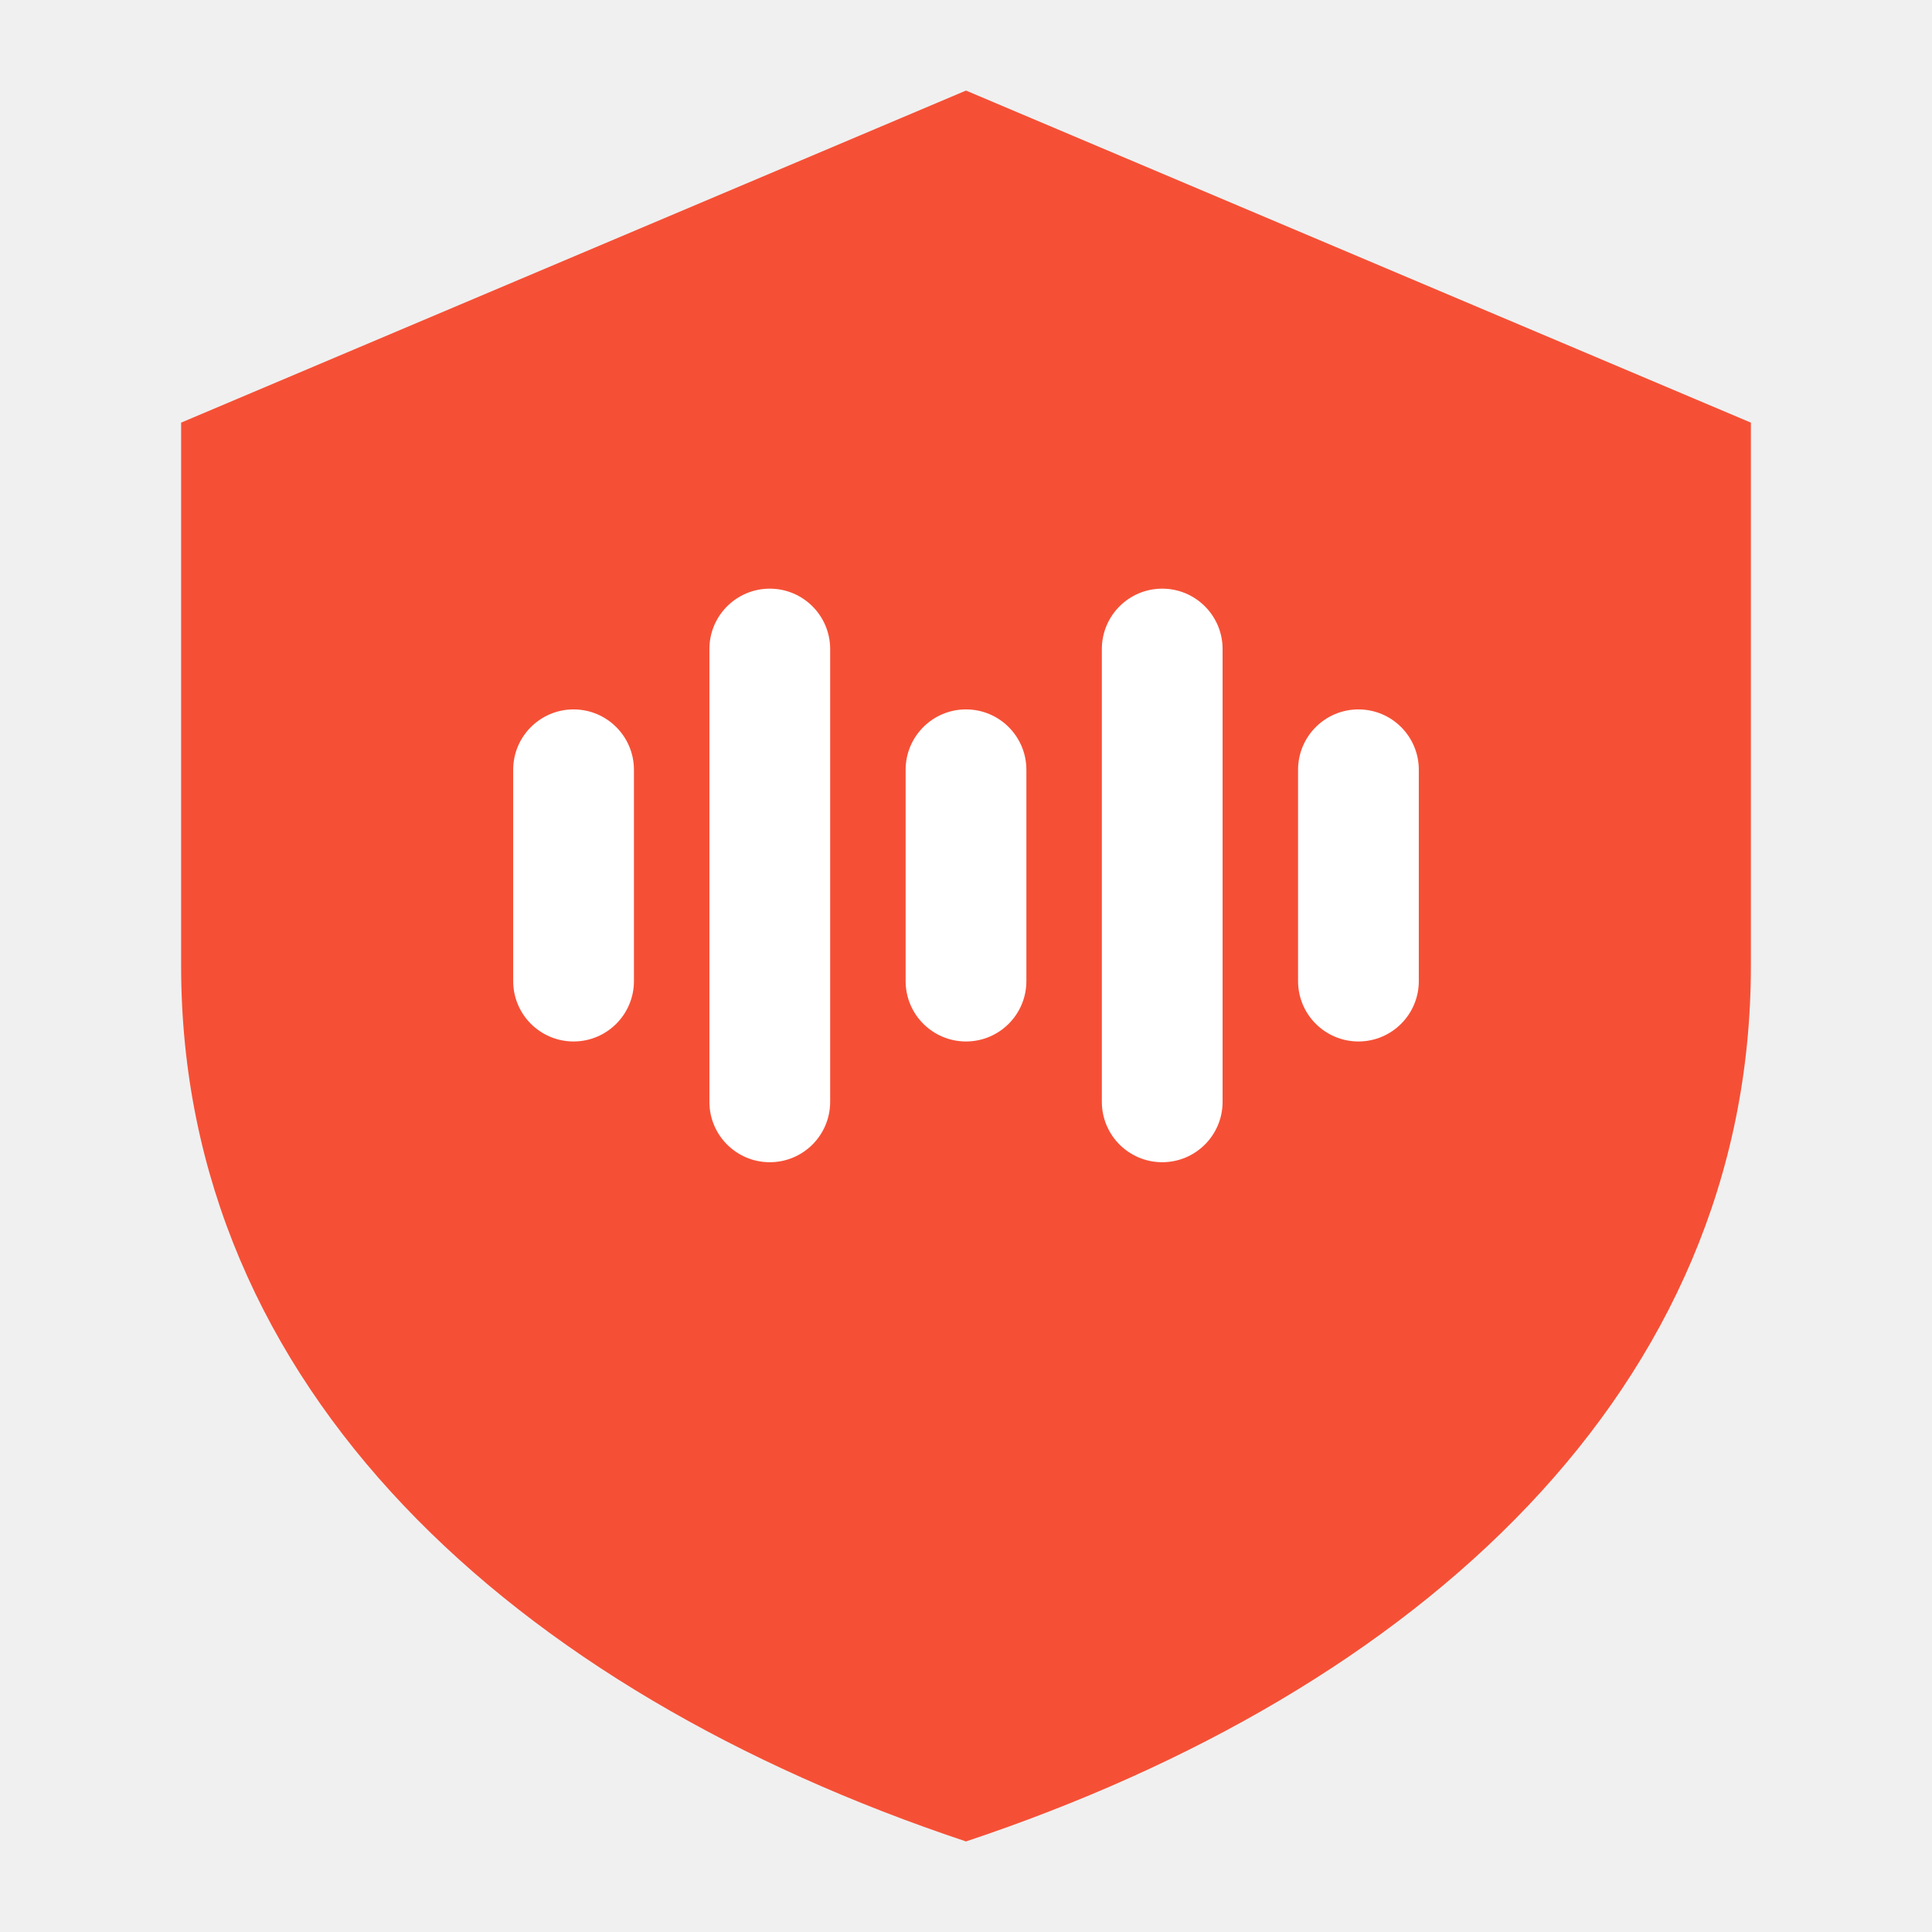
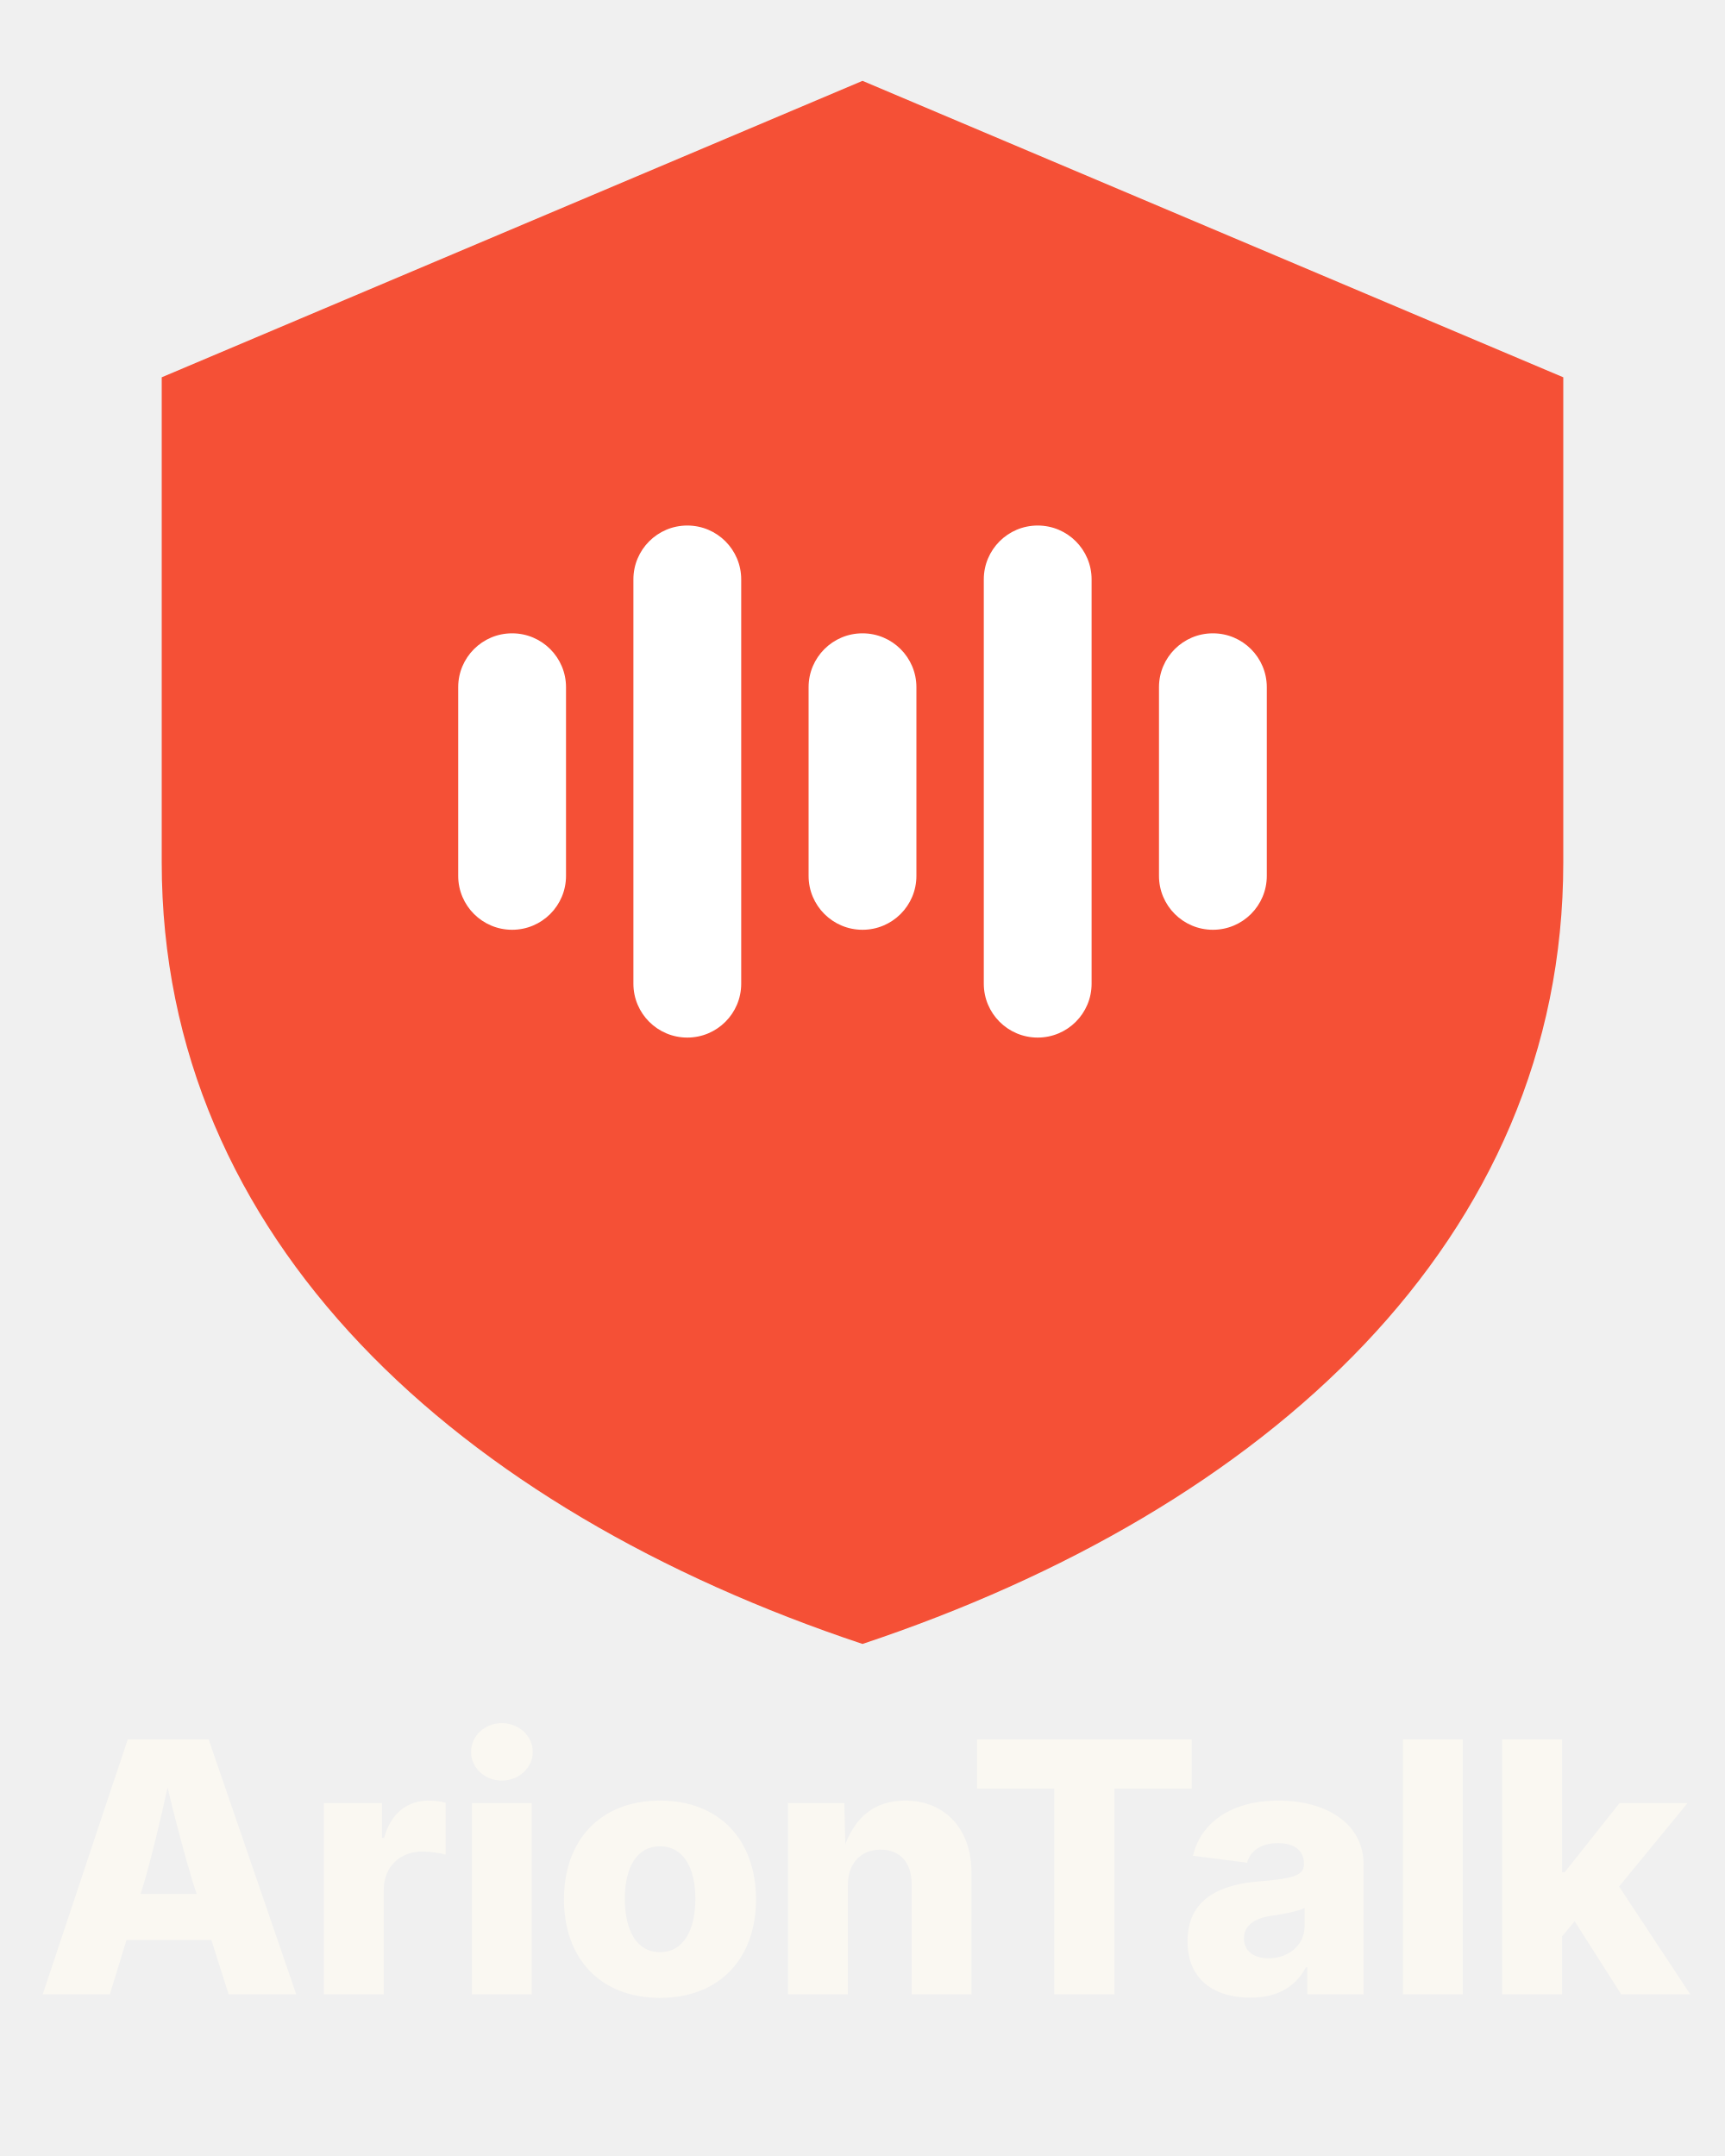
- <svg xmlns="http://www.w3.org/2000/svg" viewBox="0 0 128 128" width="128" height="128">
+ <svg xmlns="http://www.w3.org/2000/svg" viewBox="0 0 128 160" width="128" height="160">
  <path d="M64 6L12 28v36c0 28 22 48 52 58c30-10 52-30 52-58V28z" fill="#F55036" />
  <rect x="34" y="47" width="8" height="22" rx="4" fill="white" />
  <rect x="47" y="39" width="8" height="38" rx="4" fill="white" />
  <rect x="60" y="47" width="8" height="22" rx="4" fill="white" />
  <rect x="73" y="39" width="8" height="38" rx="4" fill="white" />
  <rect x="86" y="47" width="8" height="22" rx="4" fill="white" />
+   <text x="64" y="148" text-anchor="middle" font-family="'Inter', system-ui, sans-serif" font-size="26" font-weight="800" fill="#FAF8F2">ArionTalk</text>
</svg>
